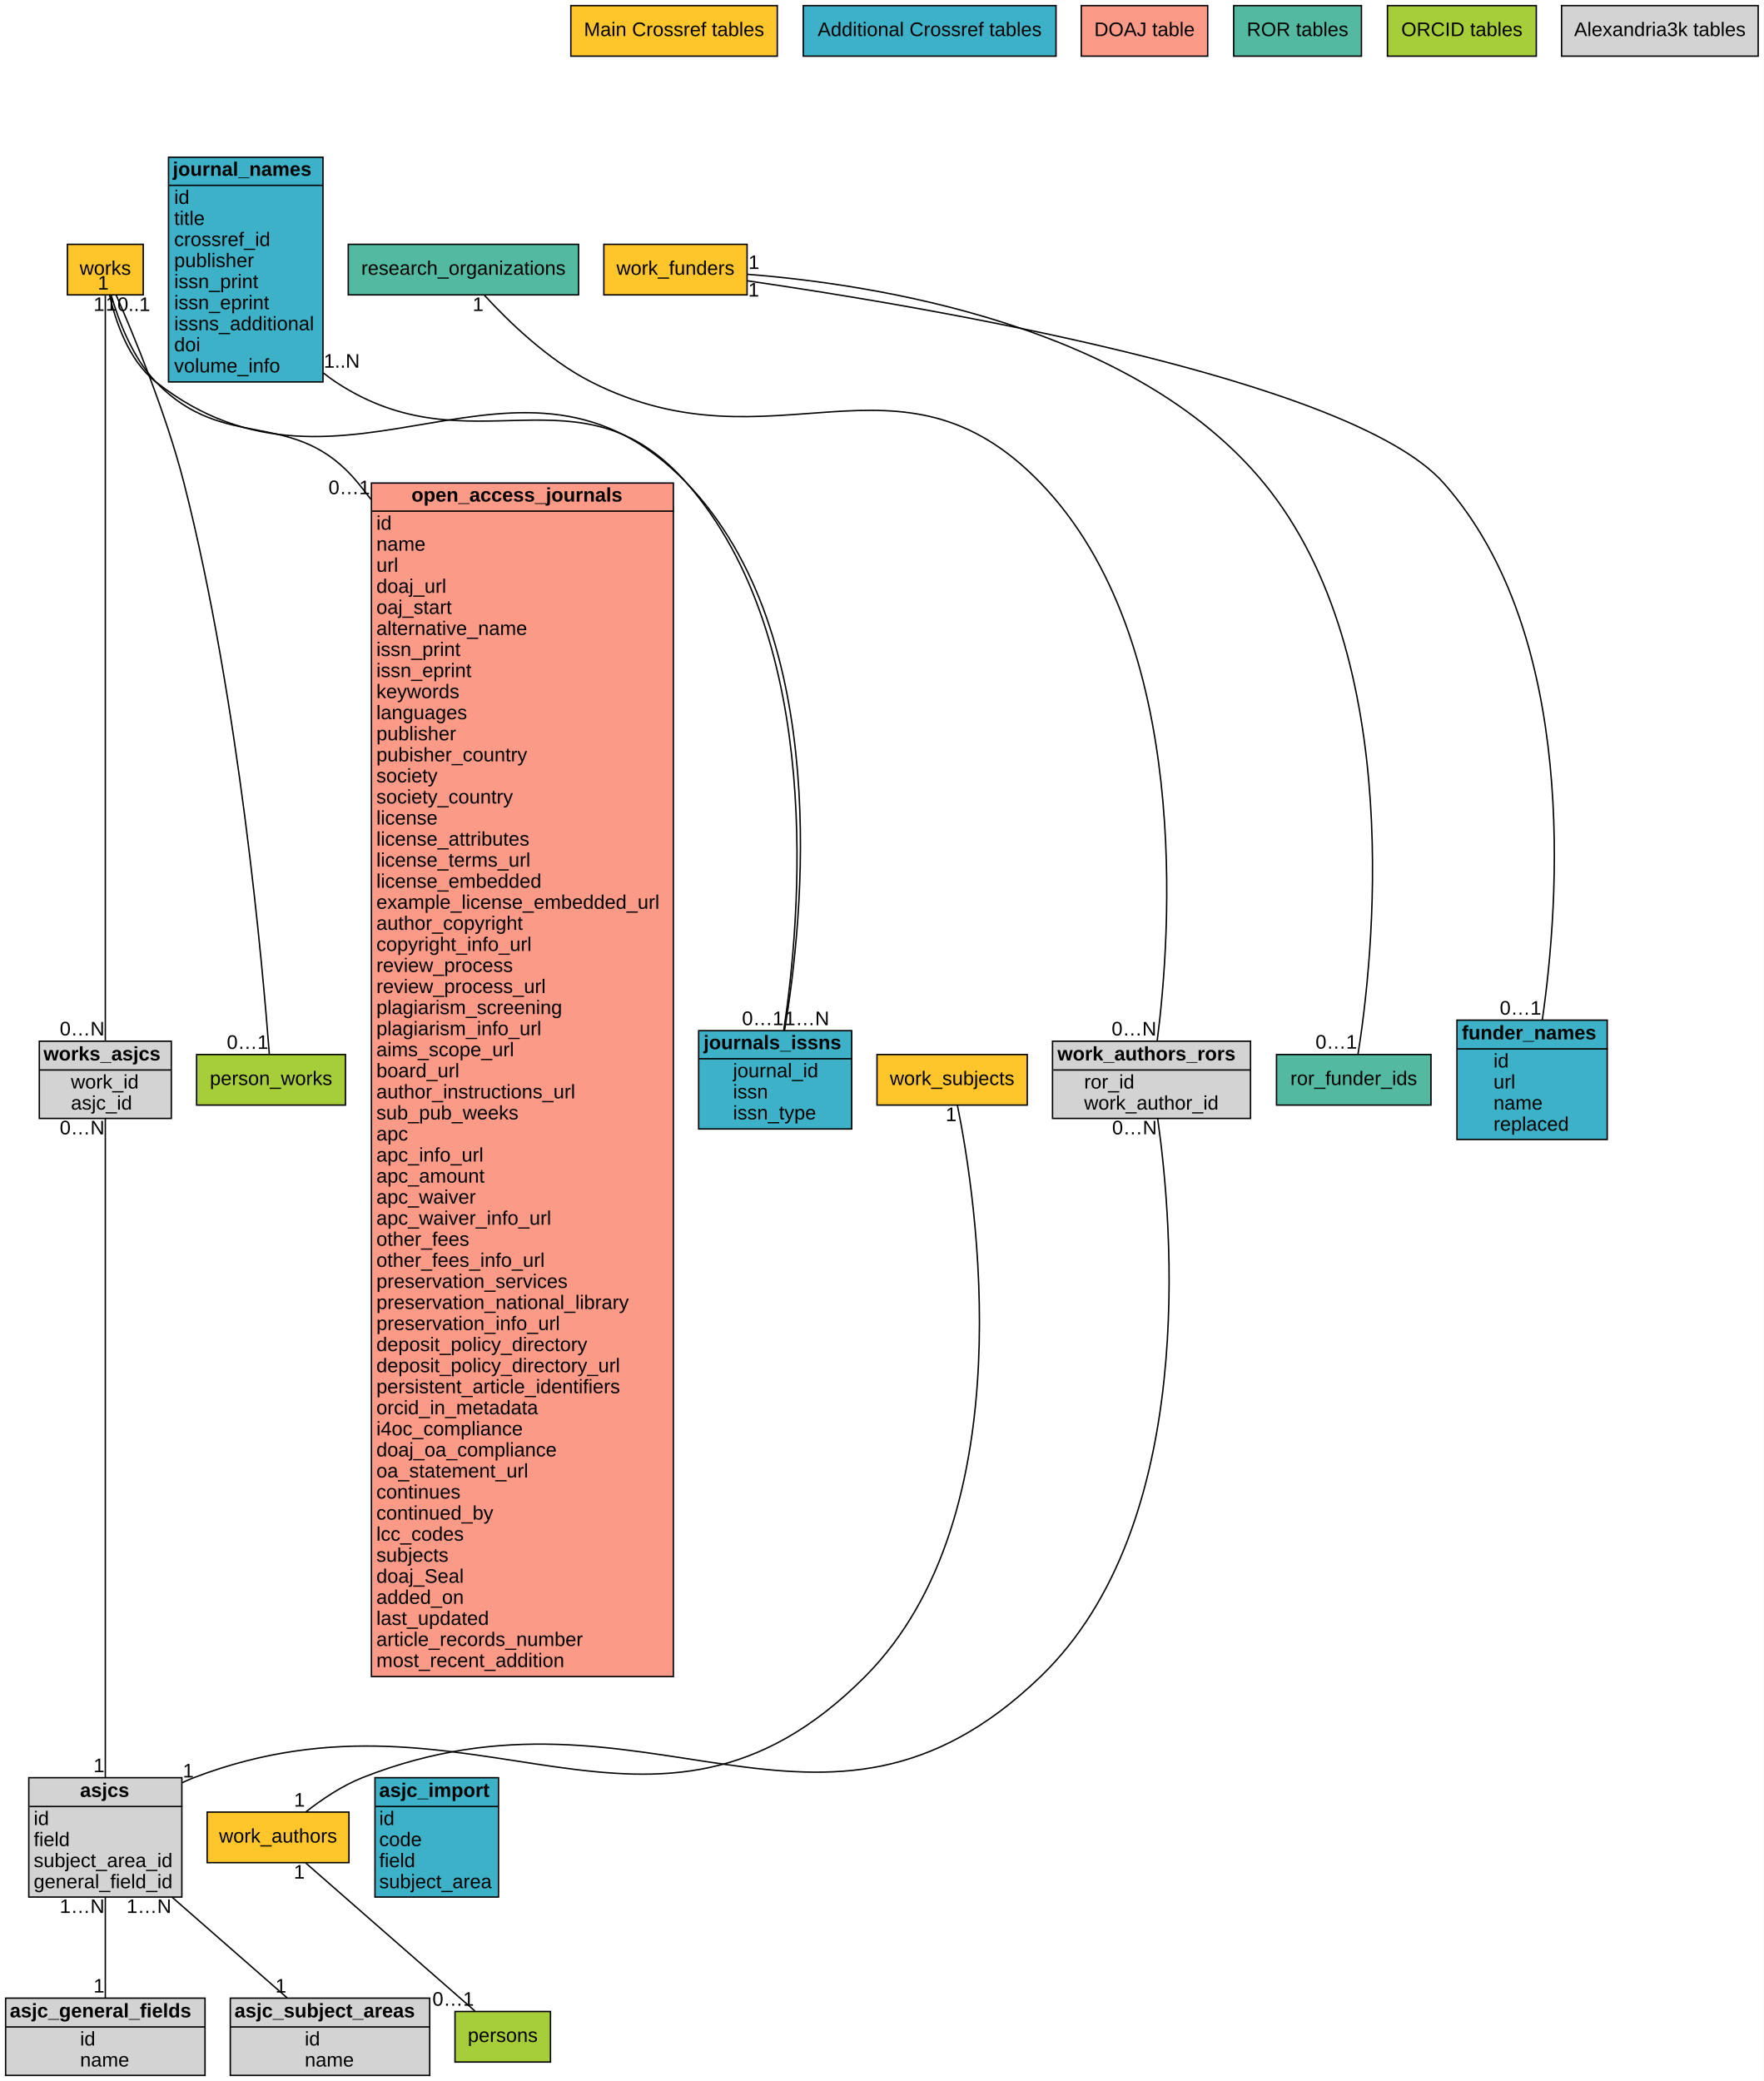
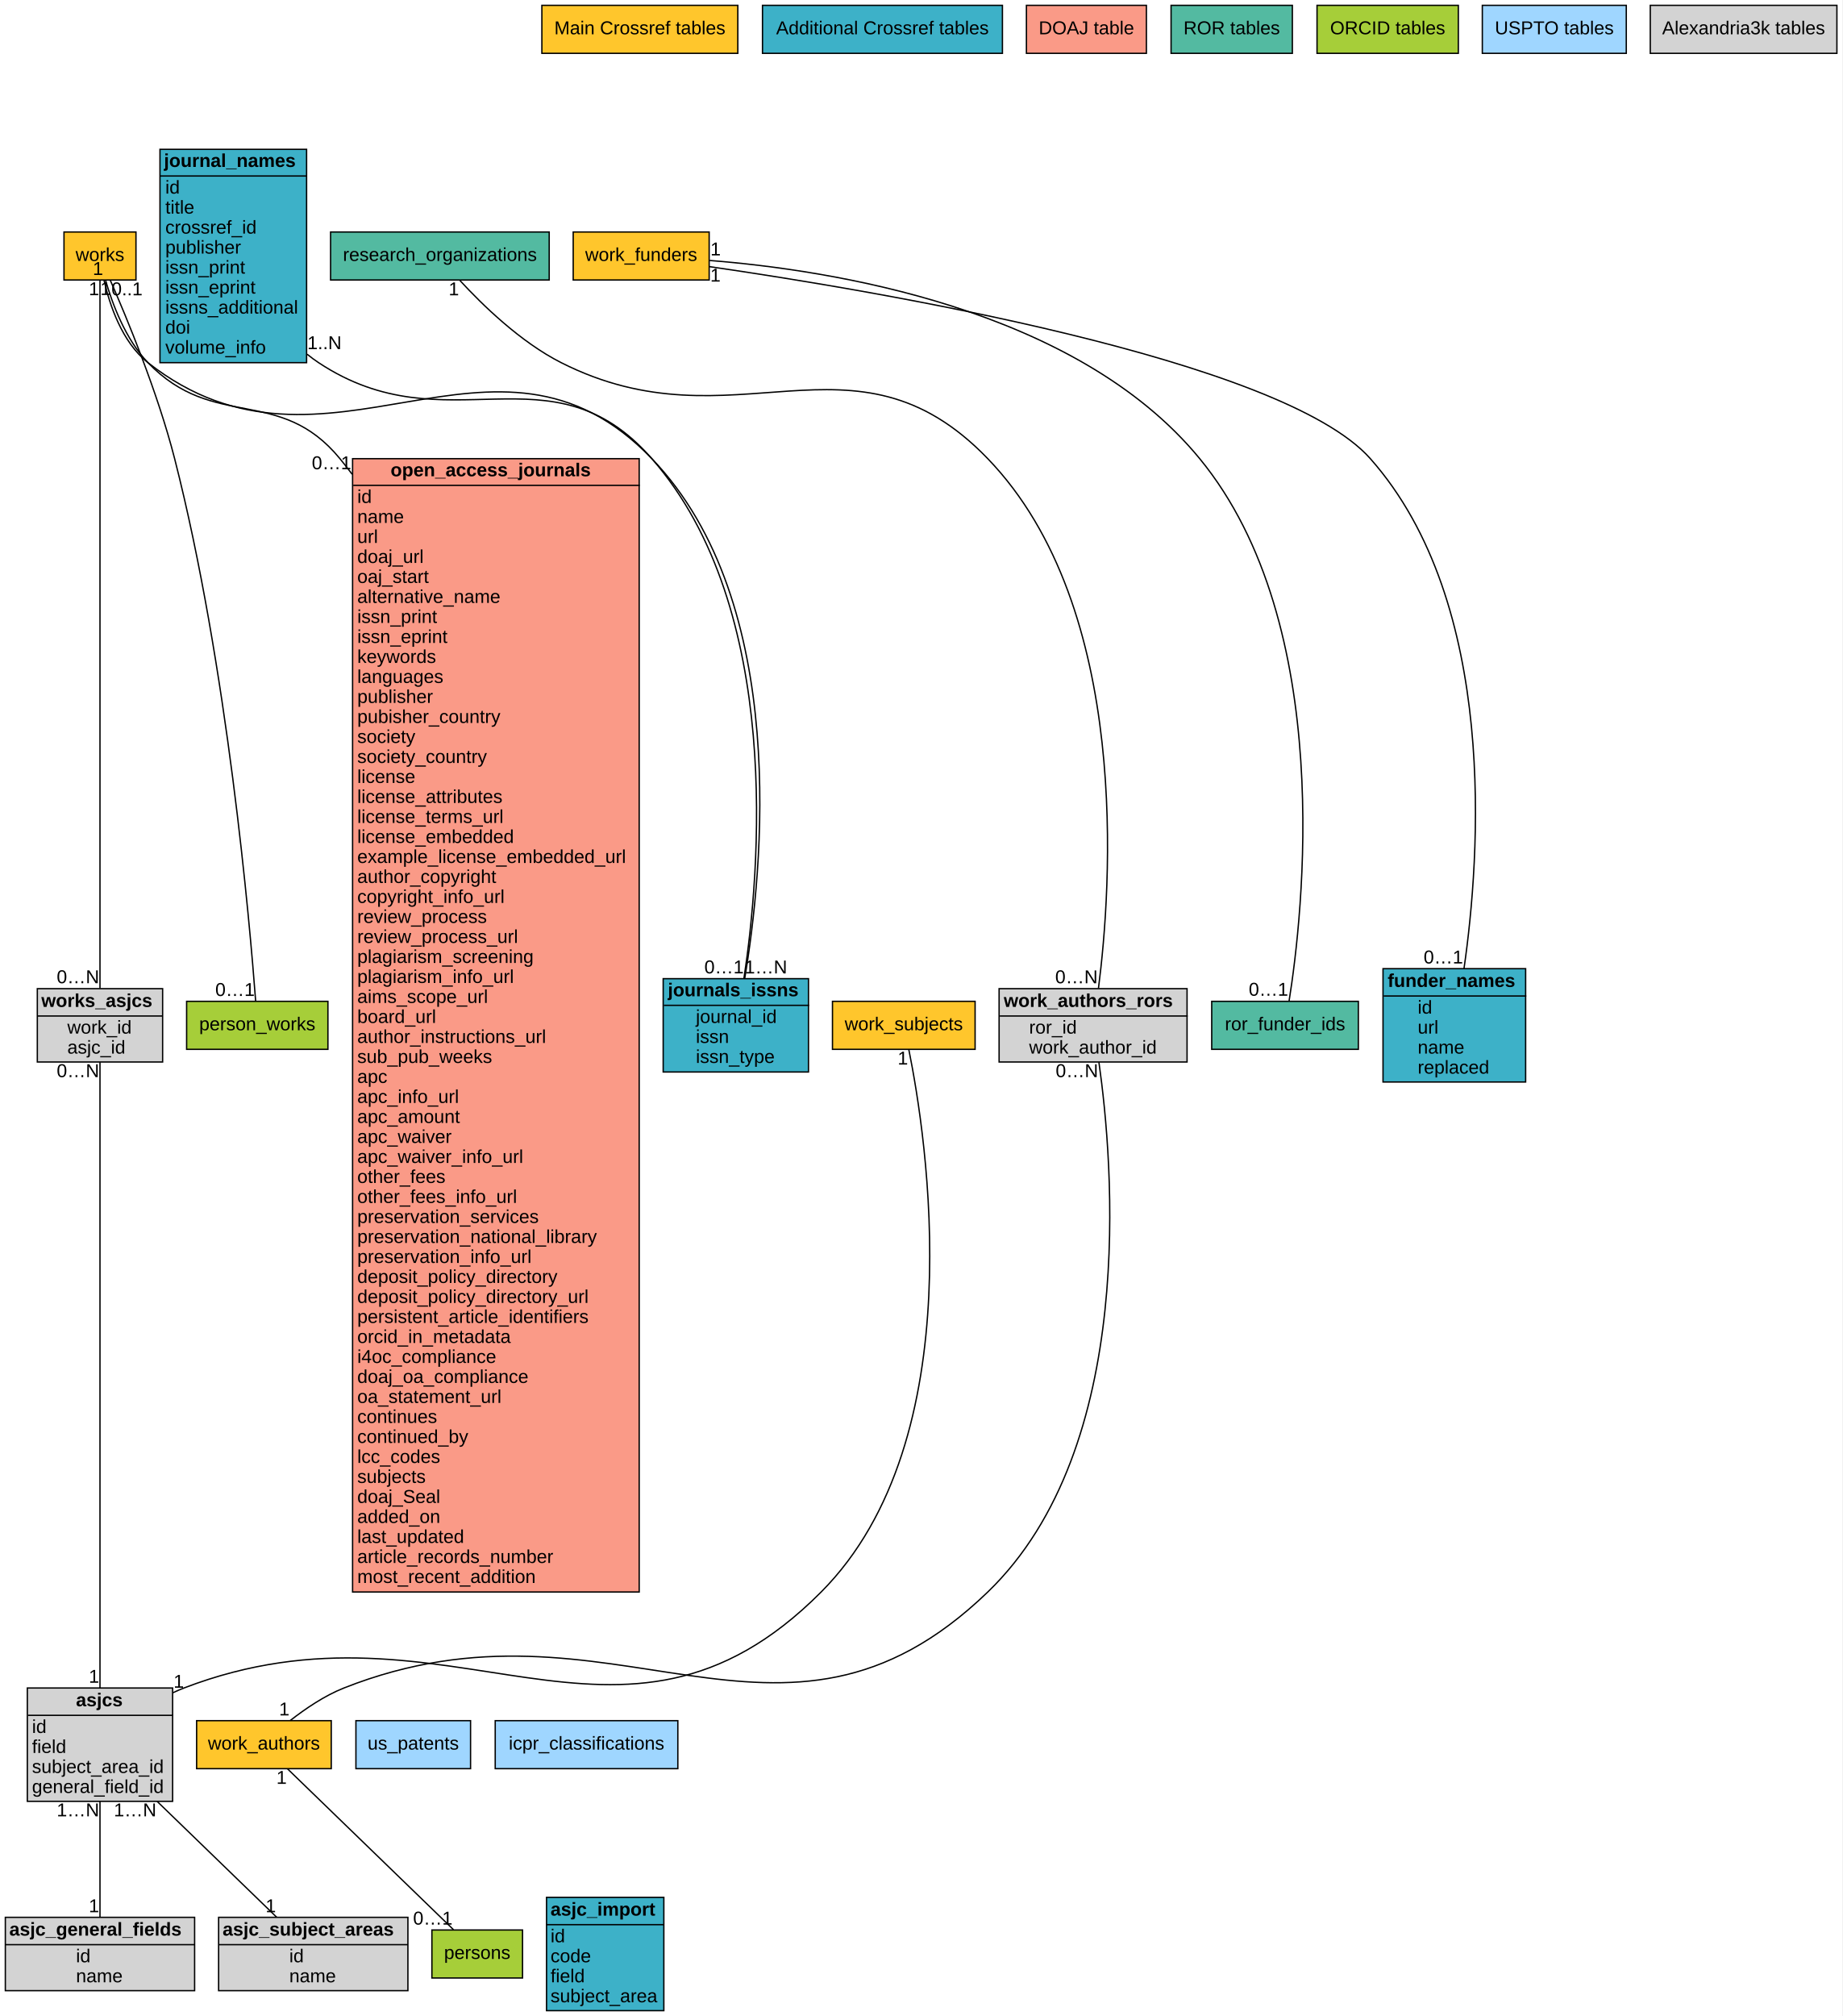
- <svg xmlns="http://www.w3.org/2000/svg" width="1256pt" height="1482pt" viewBox="0.00 0.00 1256.00 1482.00">
-   <g id="graph0" class="graph" transform="scale(1 1) rotate(0) translate(4 1478)">
-     <polygon fill="white" stroke="none" points="-4,4 -4,-1478 1252,-1478 1252,4 -4,4" />
+ <svg xmlns="http://www.w3.org/2000/svg" width="1382pt" height="1512pt" viewBox="0.00 0.00 1382.00 1512.00">
+   <g id="graph0" class="graph" transform="scale(1 1) rotate(0) translate(4 1508)">
+     <polygon fill="white" stroke="none" points="-4,4 -4,-1508 1378,-1508 1378,4 -4,4" />
    <g id="node1" class="node">
-       <polygon fill="#d3d3d3" stroke="black" points="1248,-1474 1108,-1474 1108,-1438 1248,-1438 1248,-1474" />
-       <text text-anchor="middle" x="1178" y="-1452.3" font-family="Arial" font-size="14.00">Alexandria3k tables</text>
+       <polygon fill="#d3d3d3" stroke="black" points="1374,-1504 1234,-1504 1234,-1468 1374,-1468 1374,-1504" />
+       <text text-anchor="middle" x="1304" y="-1482.3" font-family="Arial" font-size="14.00">Alexandria3k tables</text>
    </g>
    <g id="node2" class="node">
-       <polygon fill="#d3d3d3" stroke="none" points="125.5,-212 16.5,-212 16.5,-127 125.5,-127 125.5,-212" />
-       <text text-anchor="start" x="53" y="-198.3" font-family="Arial" font-weight="bold" font-size="14.00">asjcs</text>
-       <text text-anchor="start" x="20" y="-178.3" font-family="Arial" font-size="14.00">id</text>
-       <text text-anchor="start" x="20" y="-163.3" font-family="Arial" font-size="14.00">field</text>
-       <text text-anchor="start" x="20" y="-148.3" font-family="Arial" font-size="14.00">subject_area_id</text>
-       <text text-anchor="start" x="20" y="-133.3" font-family="Arial" font-size="14.00">general_field_id</text>
-       <polygon fill="black" stroke="black" points="17,-191.5 17,-191.5 126,-191.5 126,-191.5 17,-191.5" />
-       <polygon fill="none" stroke="black" points="16.5,-127 16.5,-212 125.5,-212 125.5,-127 16.5,-127" />
+       <polygon fill="#d3d3d3" stroke="none" points="125.5,-242 16.5,-242 16.5,-157 125.5,-157 125.5,-242" />
+       <text text-anchor="start" x="53" y="-228.3" font-family="Arial" font-weight="bold" font-size="14.00">asjcs</text>
+       <text text-anchor="start" x="20" y="-208.3" font-family="Arial" font-size="14.00">id</text>
+       <text text-anchor="start" x="20" y="-193.3" font-family="Arial" font-size="14.00">field</text>
+       <text text-anchor="start" x="20" y="-178.3" font-family="Arial" font-size="14.00">subject_area_id</text>
+       <text text-anchor="start" x="20" y="-163.3" font-family="Arial" font-size="14.00">general_field_id</text>
+       <polygon fill="black" stroke="black" points="17,-221.5 17,-221.5 126,-221.5 126,-221.5 17,-221.5" />
+       <polygon fill="none" stroke="black" points="16.5,-157 16.5,-242 125.5,-242 125.5,-157 16.5,-157" />
    </g>
    <g id="node4" class="node">
-       <polygon fill="#d3d3d3" stroke="none" points="142,-55 0,-55 0,-0 142,-0 142,-55" />
-       <text text-anchor="start" x="3" y="-41.3" font-family="Arial" font-weight="bold" font-size="14.00">asjc_general_fields</text>
-       <text text-anchor="start" x="53" y="-21.3" font-family="Arial" font-size="14.00">id</text>
-       <text text-anchor="start" x="53" y="-6.3" font-family="Arial" font-size="14.00">name</text>
-       <polygon fill="black" stroke="black" points="0,-34.5 0,-34.5 142,-34.5 142,-34.5 0,-34.5" />
-       <polygon fill="none" stroke="black" points="0,-0 0,-55 142,-55 142,-0 0,-0" />
+       <polygon fill="#d3d3d3" stroke="none" points="142,-70 0,-70 0,-15 142,-15 142,-70" />
+       <text text-anchor="start" x="3" y="-56.3" font-family="Arial" font-weight="bold" font-size="14.00">asjc_general_fields</text>
+       <text text-anchor="start" x="53" y="-36.3" font-family="Arial" font-size="14.00">id</text>
+       <text text-anchor="start" x="53" y="-21.3" font-family="Arial" font-size="14.00">name</text>
+       <polygon fill="black" stroke="black" points="0,-49.5 0,-49.5 142,-49.5 142,-49.5 0,-49.5" />
+       <polygon fill="none" stroke="black" points="0,-15 0,-70 142,-70 142,-15 0,-15" />
    </g>
    <g id="edge1" class="edge">
-       <path fill="none" stroke="black" d="M71,-126.874C71,-103.661 71,-75.436 71,-55.183" />
-       <text text-anchor="middle" x="66.5" y="-58.983" font-family="Arial" font-size="14.00">1</text>
-       <text text-anchor="middle" x="54.5" y="-115.674" font-family="Arial" font-size="14.00">1…N</text>
+       <path fill="none" stroke="black" d="M71,-156.963C71,-129.343 71,-93.894 71,-70.03" />
+       <text text-anchor="middle" x="66.5" y="-73.83" font-family="Arial" font-size="14.00">1</text>
+       <text text-anchor="middle" x="54.5" y="-145.763" font-family="Arial" font-size="14.00">1…N</text>
    </g>
    <g id="node5" class="node">
-       <polygon fill="#d3d3d3" stroke="none" points="302,-55 160,-55 160,-0 302,-0 302,-55" />
-       <text text-anchor="start" x="163" y="-41.3" font-family="Arial" font-weight="bold" font-size="14.00">asjc_subject_areas</text>
-       <text text-anchor="start" x="213" y="-21.3" font-family="Arial" font-size="14.00">id</text>
-       <text text-anchor="start" x="213" y="-6.3" font-family="Arial" font-size="14.00">name</text>
-       <polygon fill="black" stroke="black" points="160,-34.5 160,-34.5 302,-34.5 302,-34.5 160,-34.5" />
-       <polygon fill="none" stroke="black" points="160,-0 160,-55 302,-55 302,-0 160,-0" />
+       <polygon fill="#d3d3d3" stroke="none" points="302,-70 160,-70 160,-15 302,-15 302,-70" />
+       <text text-anchor="start" x="163" y="-56.3" font-family="Arial" font-weight="bold" font-size="14.00">asjc_subject_areas</text>
+       <text text-anchor="start" x="213" y="-36.3" font-family="Arial" font-size="14.00">id</text>
+       <text text-anchor="start" x="213" y="-21.3" font-family="Arial" font-size="14.00">name</text>
+       <polygon fill="black" stroke="black" points="160,-49.5 160,-49.5 302,-49.5 302,-49.5 160,-49.5" />
+       <polygon fill="none" stroke="black" points="160,-15 160,-70 302,-70 302,-15 160,-15" />
    </g>
    <g id="edge2" class="edge">
-       <path fill="none" stroke="black" d="M118.572,-126.874C145.102,-103.661 177.358,-75.436 200.505,-55.183" />
-       <text text-anchor="middle" x="196.005" y="-58.983" font-family="Arial" font-size="14.00">1</text>
-       <text text-anchor="middle" x="102.072" y="-115.674" font-family="Arial" font-size="14.00">1…N</text>
+       <path fill="none" stroke="black" d="M113.877,-156.963C142.387,-129.343 178.98,-93.894 203.614,-70.03" />
+       <text text-anchor="middle" x="199.114" y="-73.83" font-family="Arial" font-size="14.00">1</text>
+       <text text-anchor="middle" x="97.377" y="-145.763" font-family="Arial" font-size="14.00">1…N</text>
    </g>
    <g id="node3" class="node">
-       <polygon fill="#d3d3d3" stroke="none" points="118,-736.5 24,-736.5 24,-681.5 118,-681.5 118,-736.5" />
-       <text text-anchor="start" x="27" y="-722.8" font-family="Arial" font-weight="bold" font-size="14.00">works_asjcs</text>
-       <text text-anchor="start" x="46.5" y="-702.8" font-family="Arial" font-size="14.00">work_id</text>
-       <text text-anchor="start" x="46.5" y="-687.8" font-family="Arial" font-size="14.00">asjc_id</text>
-       <polygon fill="black" stroke="black" points="24,-716 24,-716 118,-716 118,-716 24,-716" />
-       <polygon fill="none" stroke="black" points="24,-681.5 24,-736.5 118,-736.5 118,-681.5 24,-681.5" />
+       <polygon fill="#d3d3d3" stroke="none" points="118,-766.5 24,-766.5 24,-711.5 118,-711.5 118,-766.5" />
+       <text text-anchor="start" x="27" y="-752.8" font-family="Arial" font-weight="bold" font-size="14.00">works_asjcs</text>
+       <text text-anchor="start" x="46.5" y="-732.8" font-family="Arial" font-size="14.00">work_id</text>
+       <text text-anchor="start" x="46.5" y="-717.8" font-family="Arial" font-size="14.00">asjc_id</text>
+       <polygon fill="black" stroke="black" points="24,-746 24,-746 118,-746 118,-746 24,-746" />
+       <polygon fill="none" stroke="black" points="24,-711.5 24,-766.5 118,-766.5 118,-711.5 24,-711.5" />
    </g>
    <g id="edge13" class="edge">
-       <path fill="none" stroke="black" d="M71,-681.345C71,-594.284 71,-317.817 71,-212.13" />
-       <text text-anchor="middle" x="66.5" y="-215.93" font-family="Arial" font-size="14.00">1</text>
-       <text text-anchor="middle" x="54.5" y="-670.145" font-family="Arial" font-size="14.00">0…N</text>
+       <path fill="none" stroke="black" d="M71,-711.345C71,-624.284 71,-347.817 71,-242.13" />
+       <text text-anchor="middle" x="66.5" y="-245.93" font-family="Arial" font-size="14.00">1</text>
+       <text text-anchor="middle" x="54.5" y="-700.145" font-family="Arial" font-size="14.00">0…N</text>
    </g>
    <g id="node6" class="node">
-       <polygon fill="#d3d3d3" stroke="none" points="886.5,-736.5 745.5,-736.5 745.5,-681.5 886.5,-681.5 886.5,-736.5" />
-       <text text-anchor="start" x="749" y="-722.8" font-family="Arial" font-weight="bold" font-size="14.00">work_authors_rors</text>
-       <text text-anchor="start" x="768" y="-702.8" font-family="Arial" font-size="14.00">ror_id</text>
-       <text text-anchor="start" x="768" y="-687.8" font-family="Arial" font-size="14.00">work_author_id</text>
-       <polygon fill="black" stroke="black" points="746,-716 746,-716 887,-716 887,-716 746,-716" />
-       <polygon fill="none" stroke="black" points="745.5,-681.5 745.5,-736.5 886.5,-736.5 886.5,-681.5 745.5,-681.5" />
+       <polygon fill="#d3d3d3" stroke="none" points="886.5,-766.5 745.5,-766.5 745.5,-711.5 886.5,-711.5 886.5,-766.5" />
+       <text text-anchor="start" x="749" y="-752.8" font-family="Arial" font-weight="bold" font-size="14.00">work_authors_rors</text>
+       <text text-anchor="start" x="768" y="-732.8" font-family="Arial" font-size="14.00">ror_id</text>
+       <text text-anchor="start" x="768" y="-717.8" font-family="Arial" font-size="14.00">work_author_id</text>
+       <polygon fill="black" stroke="black" points="746,-746 746,-746 887,-746 887,-746 746,-746" />
+       <polygon fill="none" stroke="black" points="745.5,-711.5 745.5,-766.5 886.5,-766.5 886.5,-711.5 745.5,-711.5" />
    </g>
    <g id="node9" class="node">
-       <polygon fill="#ffc62c" stroke="black" points="244.5,-187.5 143.5,-187.5 143.5,-151.5 244.5,-151.5 244.5,-187.5" />
-       <text text-anchor="middle" x="194" y="-165.8" font-family="Arial" font-size="14.00">work_authors</text>
+       <polygon fill="#ffc62c" stroke="black" points="244.5,-217.5 143.5,-217.5 143.5,-181.5 244.5,-181.5 244.5,-217.5" />
+       <text text-anchor="middle" x="194" y="-195.8" font-family="Arial" font-size="14.00">work_authors</text>
    </g>
    <g id="edge9" class="edge">
-       <path fill="none" stroke="black" d="M820.38,-681.358C831.017,-606.494 849.645,-392.636 737,-284 580.776,-133.336 455.833,-291.807 254,-212 239.395,-206.225 224.861,-196.308 213.757,-187.616" />
-       <text text-anchor="middle" x="209.257" y="-191.416" font-family="Arial" font-size="14.00">1</text>
-       <text text-anchor="middle" x="803.88" y="-670.158" font-family="Arial" font-size="14.00">0…N</text>
+       <path fill="none" stroke="black" d="M820.38,-711.358C831.017,-636.494 849.645,-422.636 737,-314 580.776,-163.336 455.833,-321.807 254,-242 239.395,-236.225 224.861,-226.308 213.757,-217.616" />
+       <text text-anchor="middle" x="209.257" y="-221.416" font-family="Arial" font-size="14.00">1</text>
+       <text text-anchor="middle" x="803.88" y="-700.158" font-family="Arial" font-size="14.00">0…N</text>
    </g>
    <g id="node7" class="node">
-       <polygon fill="#ffc62c" stroke="black" points="549.5,-1474 402.5,-1474 402.5,-1438 549.5,-1438 549.5,-1474" />
-       <text text-anchor="middle" x="476" y="-1452.3" font-family="Arial" font-size="14.00">Main Crossref tables</text>
+       <polygon fill="#ffc62c" stroke="black" points="549.5,-1504 402.5,-1504 402.5,-1468 549.5,-1468 549.5,-1504" />
+       <text text-anchor="middle" x="476" y="-1482.3" font-family="Arial" font-size="14.00">Main Crossref tables</text>
+     </g>
+     <g id="node23" class="node">
+       <polygon fill="#3db1c8" stroke="black" points="748,-1504 568,-1504 568,-1468 748,-1468 748,-1504" />
+       <text text-anchor="middle" x="658" y="-1482.3" font-family="Arial" font-size="14.00">Additional Crossref tables</text>
+     </g>
+     <g id="node8" class="node">
+       <polygon fill="#ffc62c" stroke="black" points="98,-1334 44,-1334 44,-1298 98,-1298 98,-1334" />
+       <text text-anchor="middle" x="71" y="-1312.3" font-family="Arial" font-size="14.00">works</text>
+     </g>
+     <g id="edge12" class="edge">
+       <path fill="none" stroke="black" d="M71,-1297.79C71,-1216.04 71,-866.725 71,-766.8" />
+       <text text-anchor="middle" x="54.5" y="-770.6" font-family="Arial" font-size="14.00">0…N</text>
+       <text text-anchor="middle" x="66.5" y="-1286.59" font-family="Arial" font-size="14.00">1</text>
+     </g>
+     <g id="node14" class="node">
+       <polygon fill="#a6ce39" stroke="black" points="242,-757 136,-757 136,-721 242,-721 242,-757" />
+       <text text-anchor="middle" x="189" y="-735.3" font-family="Arial" font-size="14.00">person_works</text>
+     </g>
+     <g id="edge11" class="edge">
+       <path fill="none" stroke="black" d="M78.775,-1297.71C90.906,-1270.04 114.264,-1213.84 127,-1164 166.597,-1009.03 183.414,-815.299 187.786,-757.218" />
+       <text text-anchor="middle" x="172.286" y="-761.018" font-family="Arial" font-size="14.00">0…1</text>
+       <text text-anchor="middle" x="91.275" y="-1286.51" font-family="Arial" font-size="14.00">0..1</text>
+     </g>
+     <g id="node22" class="node">
+       <polygon fill="#fa9a87" stroke="none" points="475.5,-1164 260.5,-1164 260.5,-314 475.5,-314 475.5,-1164" />
+       <text text-anchor="start" x="289" y="-1150.8" font-family="Arial" font-weight="bold" font-size="14.00">open_access_journals</text>
+       <text text-anchor="start" x="264" y="-1130.8" font-family="Arial" font-size="14.00">id</text>
+       <text text-anchor="start" x="264" y="-1115.8" font-family="Arial" font-size="14.00">name</text>
+       <text text-anchor="start" x="264" y="-1100.8" font-family="Arial" font-size="14.00">url</text>
+       <text text-anchor="start" x="264" y="-1085.8" font-family="Arial" font-size="14.00">doaj_url</text>
+       <text text-anchor="start" x="264" y="-1070.8" font-family="Arial" font-size="14.00">oaj_start</text>
+       <text text-anchor="start" x="264" y="-1055.8" font-family="Arial" font-size="14.00">alternative_name</text>
+       <text text-anchor="start" x="264" y="-1040.8" font-family="Arial" font-size="14.00">issn_print</text>
+       <text text-anchor="start" x="264" y="-1025.8" font-family="Arial" font-size="14.00">issn_eprint</text>
+       <text text-anchor="start" x="264" y="-1010.8" font-family="Arial" font-size="14.00">keywords</text>
+       <text text-anchor="start" x="264" y="-995.8" font-family="Arial" font-size="14.00">languages</text>
+       <text text-anchor="start" x="264" y="-980.8" font-family="Arial" font-size="14.00">publisher</text>
+       <text text-anchor="start" x="264" y="-965.8" font-family="Arial" font-size="14.00">pubisher_country</text>
+       <text text-anchor="start" x="264" y="-950.8" font-family="Arial" font-size="14.00">society</text>
+       <text text-anchor="start" x="264" y="-935.8" font-family="Arial" font-size="14.00">society_country</text>
+       <text text-anchor="start" x="264" y="-920.8" font-family="Arial" font-size="14.00">license</text>
+       <text text-anchor="start" x="264" y="-905.8" font-family="Arial" font-size="14.00">license_attributes</text>
+       <text text-anchor="start" x="264" y="-890.8" font-family="Arial" font-size="14.00">license_terms_url</text>
+       <text text-anchor="start" x="264" y="-875.8" font-family="Arial" font-size="14.00">license_embedded</text>
+       <text text-anchor="start" x="264" y="-860.8" font-family="Arial" font-size="14.00">example_license_embedded_url</text>
+       <text text-anchor="start" x="264" y="-845.8" font-family="Arial" font-size="14.00">author_copyright</text>
+       <text text-anchor="start" x="264" y="-830.8" font-family="Arial" font-size="14.00">copyright_info_url</text>
+       <text text-anchor="start" x="264" y="-815.8" font-family="Arial" font-size="14.00">review_process</text>
+       <text text-anchor="start" x="264" y="-800.8" font-family="Arial" font-size="14.00">review_process_url</text>
+       <text text-anchor="start" x="264" y="-785.8" font-family="Arial" font-size="14.00">plagiarism_screening</text>
+       <text text-anchor="start" x="264" y="-770.8" font-family="Arial" font-size="14.00">plagiarism_info_url</text>
+       <text text-anchor="start" x="264" y="-755.8" font-family="Arial" font-size="14.00">aims_scope_url</text>
+       <text text-anchor="start" x="264" y="-740.8" font-family="Arial" font-size="14.00">board_url</text>
+       <text text-anchor="start" x="264" y="-725.8" font-family="Arial" font-size="14.00">author_instructions_url</text>
+       <text text-anchor="start" x="264" y="-710.8" font-family="Arial" font-size="14.00">sub_pub_weeks</text>
+       <text text-anchor="start" x="264" y="-695.8" font-family="Arial" font-size="14.00">apc</text>
+       <text text-anchor="start" x="264" y="-680.8" font-family="Arial" font-size="14.00">apc_info_url</text>
+       <text text-anchor="start" x="264" y="-665.8" font-family="Arial" font-size="14.00">apc_amount</text>
+       <text text-anchor="start" x="264" y="-650.8" font-family="Arial" font-size="14.00">apc_waiver</text>
+       <text text-anchor="start" x="264" y="-635.8" font-family="Arial" font-size="14.00">apc_waiver_info_url</text>
+       <text text-anchor="start" x="264" y="-620.8" font-family="Arial" font-size="14.00">other_fees</text>
+       <text text-anchor="start" x="264" y="-605.8" font-family="Arial" font-size="14.00">other_fees_info_url</text>
+       <text text-anchor="start" x="264" y="-590.8" font-family="Arial" font-size="14.00">preservation_services</text>
+       <text text-anchor="start" x="264" y="-575.8" font-family="Arial" font-size="14.00">preservation_national_library</text>
+       <text text-anchor="start" x="264" y="-560.8" font-family="Arial" font-size="14.00">preservation_info_url</text>
+       <text text-anchor="start" x="264" y="-545.8" font-family="Arial" font-size="14.00">deposit_policy_directory</text>
+       <text text-anchor="start" x="264" y="-530.8" font-family="Arial" font-size="14.00">deposit_policy_directory_url</text>
+       <text text-anchor="start" x="264" y="-515.8" font-family="Arial" font-size="14.00">persistent_article_identifiers</text>
+       <text text-anchor="start" x="264" y="-500.8" font-family="Arial" font-size="14.00">orcid_in_metadata</text>
+       <text text-anchor="start" x="264" y="-485.8" font-family="Arial" font-size="14.00">i4oc_compliance</text>
+       <text text-anchor="start" x="264" y="-470.8" font-family="Arial" font-size="14.00">doaj_oa_compliance</text>
+       <text text-anchor="start" x="264" y="-455.8" font-family="Arial" font-size="14.00">oa_statement_url</text>
+       <text text-anchor="start" x="264" y="-440.8" font-family="Arial" font-size="14.00">continues</text>
+       <text text-anchor="start" x="264" y="-425.8" font-family="Arial" font-size="14.00">continued_by</text>
+       <text text-anchor="start" x="264" y="-410.8" font-family="Arial" font-size="14.00">lcc_codes</text>
+       <text text-anchor="start" x="264" y="-395.8" font-family="Arial" font-size="14.00">subjects</text>
+       <text text-anchor="start" x="264" y="-380.8" font-family="Arial" font-size="14.00">doaj_Seal</text>
+       <text text-anchor="start" x="264" y="-365.8" font-family="Arial" font-size="14.00">added_on</text>
+       <text text-anchor="start" x="264" y="-350.8" font-family="Arial" font-size="14.00">last_updated</text>
+       <text text-anchor="start" x="264" y="-335.8" font-family="Arial" font-size="14.00">article_records_number</text>
+       <text text-anchor="start" x="264" y="-320.8" font-family="Arial" font-size="14.00">most_recent_addition</text>
+       <polygon fill="black" stroke="black" points="261,-1144 261,-1144 476,-1144 476,-1144 261,-1144" />
+       <polygon fill="none" stroke="black" points="260.5,-314 260.5,-1164 475.5,-1164 475.5,-314 260.5,-314" />
+     </g>
+     <g id="edge3" class="edge">
+       <path fill="none" stroke="black" d="M75.14,-1297.98C80.135,-1280.54 90.049,-1253.57 107,-1236 156.676,-1184.5 205.553,-1219.27 251,-1164 254.153,-1160.17 257.22,-1156.25 260.206,-1152.27" />
+       <text text-anchor="middle" x="244.706" y="-1156.07" font-family="Arial" font-size="14.00">0…1</text>
+       <text text-anchor="middle" x="75.14" y="-1286.78" font-family="Arial" font-size="14.00">1</text>
+     </g>
+     <g id="node26" class="node">
+       <polygon fill="#3db1c8" stroke="none" points="602.5,-774 493.5,-774 493.5,-704 602.5,-704 602.5,-774" />
+       <text text-anchor="start" x="497" y="-760.8" font-family="Arial" font-weight="bold" font-size="14.00">journals_issns</text>
+       <text text-anchor="start" x="518" y="-740.8" font-family="Arial" font-size="14.00">journal_id</text>
+       <text text-anchor="start" x="518" y="-725.8" font-family="Arial" font-size="14.00">issn</text>
+       <text text-anchor="start" x="518" y="-710.8" font-family="Arial" font-size="14.00">issn_type</text>
+       <polygon fill="black" stroke="black" points="494,-754 494,-754 603,-754 603,-754 494,-754" />
+       <polygon fill="none" stroke="black" points="493.5,-704 493.5,-774 602.5,-774 602.5,-704 493.5,-704" />
+     </g>
+     <g id="edge8" class="edge">
+       <path fill="none" stroke="black" d="M73.998,-1297.97C78.14,-1279.74 87.441,-1251.36 107,-1236 241.503,-1130.37 366.557,-1287.37 485,-1164 589.111,-1055.56 568.147,-854.262 554.67,-774.163" />
+       <text text-anchor="middle" x="539.17" y="-777.963" font-family="Arial" font-size="14.00">0…1</text>
+       <text text-anchor="middle" x="69.498" y="-1301.77" font-family="Arial" font-size="14.00">1</text>
+     </g>
+     <g id="node13" class="node">
+       <polygon fill="#a6ce39" stroke="black" points="388,-60.5 320,-60.5 320,-24.5 388,-24.5 388,-60.5" />
+       <text text-anchor="middle" x="354" y="-38.8" font-family="Arial" font-size="14.00">persons</text>
+     </g>
+     <g id="edge6" class="edge">
+       <path fill="none" stroke="black" d="M211.734,-181.32C242.489,-151.526 305.376,-90.605 336.186,-60.757" />
+       <text text-anchor="middle" x="320.686" y="-64.557" font-family="Arial" font-size="14.00">0…1</text>
+       <text text-anchor="middle" x="207.234" y="-170.12" font-family="Arial" font-size="14.00">1</text>
+     </g>
+     <g id="node10" class="node">
+       <polygon fill="#ffc62c" stroke="black" points="727.5,-757 620.5,-757 620.5,-721 727.5,-721 727.5,-757" />
+       <text text-anchor="middle" x="674" y="-735.3" font-family="Arial" font-size="14.00">work_subjects</text>
+     </g>
+     <g id="edge14" class="edge">
+       <path fill="none" stroke="black" d="M677.782,-720.786C690.768,-656.626 726.693,-429.188 612,-314 460.412,-161.758 334.612,-318.887 134,-242 131.187,-240.922 128.371,-239.703 125.575,-238.376" />
+       <text text-anchor="middle" x="130.075" y="-242.176" font-family="Arial" font-size="14.00">1</text>
+       <text text-anchor="middle" x="673.282" y="-709.586" font-family="Arial" font-size="14.00">1</text>
+     </g>
+     <g id="node11" class="node">
+       <polygon fill="#ffc62c" stroke="black" points="528,-1334 426,-1334 426,-1298 528,-1298 528,-1334" />
+       <text text-anchor="middle" x="477" y="-1312.3" font-family="Arial" font-size="14.00">work_funders</text>
+     </g>
+     <g id="node17" class="node">
+       <polygon fill="#53baa1" stroke="black" points="1015,-757 905,-757 905,-721 1015,-721 1015,-757" />
+       <text text-anchor="middle" x="960" y="-735.3" font-family="Arial" font-size="14.00">ror_funder_ids</text>
+     </g>
+     <g id="edge5" class="edge">
+       <path fill="none" stroke="black" d="M528.311,-1312.65C618.109,-1305.58 803.029,-1277.25 896,-1164 998.736,-1038.85 973.099,-820.299 963.064,-757.393" />
+       <text text-anchor="middle" x="947.564" y="-761.193" font-family="Arial" font-size="14.00">0…1</text>
+       <text text-anchor="middle" x="532.811" y="-1316.45" font-family="Arial" font-size="14.00">1</text>
+     </g>
+     <g id="node24" class="node">
+       <polygon fill="#3db1c8" stroke="none" points="1140.5,-781.5 1033.5,-781.5 1033.5,-696.5 1140.5,-696.5 1140.5,-781.5" />
+       <text text-anchor="start" x="1037" y="-767.8" font-family="Arial" font-weight="bold" font-size="14.00">funder_names</text>
+       <text text-anchor="start" x="1059.5" y="-747.8" font-family="Arial" font-size="14.00">id</text>
+       <text text-anchor="start" x="1059.5" y="-732.8" font-family="Arial" font-size="14.00">url</text>
+       <text text-anchor="start" x="1059.5" y="-717.8" font-family="Arial" font-size="14.00">name</text>
+       <text text-anchor="start" x="1059.5" y="-702.8" font-family="Arial" font-size="14.00">replaced</text>
+       <polygon fill="black" stroke="black" points="1034,-761 1034,-761 1141,-761 1141,-761 1034,-761" />
+       <polygon fill="none" stroke="black" points="1033.5,-696.5 1033.5,-781.5 1140.5,-781.5 1140.5,-696.5 1033.5,-696.5" />
+     </g>
+     <g id="edge4" class="edge">
+       <path fill="none" stroke="black" d="M528.198,-1308.02C651.102,-1290.21 957.566,-1239.07 1024,-1164 1120.42,-1055.05 1106.32,-865.23 1094.26,-781.595" />
+       <text text-anchor="middle" x="1078.76" y="-785.395" font-family="Arial" font-size="14.00">0…1</text>
+       <text text-anchor="middle" x="532.698" y="-1296.82" font-family="Arial" font-size="14.00">1</text>
+     </g>
+     <g id="node12" class="node">
+       <polygon fill="#a6ce39" stroke="black" points="1090,-1504 984,-1504 984,-1468 1090,-1468 1090,-1504" />
+       <text text-anchor="middle" x="1037" y="-1482.3" font-family="Arial" font-size="14.00">ORCID tables</text>
+     </g>
+     <g id="node18" class="node">
+       <polygon fill="#9fd6ff" stroke="black" points="1216,-1504 1108,-1504 1108,-1468 1216,-1468 1216,-1504" />
+       <text text-anchor="middle" x="1162" y="-1482.3" font-family="Arial" font-size="14.00">USPTO tables</text>
+     </g>
+     <g id="node15" class="node">
+       <polygon fill="#53baa1" stroke="black" points="965.5,-1504 874.5,-1504 874.5,-1468 965.5,-1468 965.5,-1504" />
+       <text text-anchor="middle" x="920" y="-1482.3" font-family="Arial" font-size="14.00">ROR tables</text>
+     </g>
+     <g id="node16" class="node">
+       <polygon fill="#53baa1" stroke="black" points="408,-1334 244,-1334 244,-1298 408,-1298 408,-1334" />
+       <text text-anchor="middle" x="326" y="-1312.3" font-family="Arial" font-size="14.00">research_organizations</text>
+     </g>
+     <g id="edge10" class="edge">
+       <path fill="none" stroke="black" d="M340.947,-1297.72C357.646,-1279.55 386.38,-1251.48 417,-1236 547.095,-1170.22 635.85,-1268.98 737,-1164 845.327,-1051.58 829.603,-841.027 820.038,-766.764" />
+       <text text-anchor="middle" x="803.538" y="-770.564" font-family="Arial" font-size="14.00">0…N</text>
+       <text text-anchor="middle" x="336.447" y="-1286.52" font-family="Arial" font-size="14.00">1</text>
+     </g>
+     <g id="node19" class="node">
+       <polygon fill="#9fd6ff" stroke="black" points="349,-217.5 263,-217.5 263,-181.5 349,-181.5 349,-217.5" />
+       <text text-anchor="middle" x="306" y="-195.8" font-family="Arial" font-size="14.00">us_patents</text>
    </g>
    <g id="node20" class="node">
-       <polygon fill="#3db1c8" stroke="black" points="748,-1474 568,-1474 568,-1438 748,-1438 748,-1474" />
-       <text text-anchor="middle" x="658" y="-1452.3" font-family="Arial" font-size="14.00">Additional Crossref tables</text>
-     </g>
-     <g id="node8" class="node">
-       <polygon fill="#ffc62c" stroke="black" points="98,-1304 44,-1304 44,-1268 98,-1268 98,-1304" />
-       <text text-anchor="middle" x="71" y="-1282.3" font-family="Arial" font-size="14.00">works</text>
-     </g>
-     <g id="edge12" class="edge">
-       <path fill="none" stroke="black" d="M71,-1267.79C71,-1186.04 71,-836.725 71,-736.8" />
-       <text text-anchor="middle" x="54.5" y="-740.6" font-family="Arial" font-size="14.00">0…N</text>
-       <text text-anchor="middle" x="66.5" y="-1256.59" font-family="Arial" font-size="14.00">1</text>
-     </g>
-     <g id="node14" class="node">
-       <polygon fill="#a6ce39" stroke="black" points="242,-727 136,-727 136,-691 242,-691 242,-727" />
-       <text text-anchor="middle" x="189" y="-705.3" font-family="Arial" font-size="14.00">person_works</text>
-     </g>
-     <g id="edge11" class="edge">
-       <path fill="none" stroke="black" d="M78.775,-1267.71C90.906,-1240.04 114.264,-1183.84 127,-1134 166.597,-979.032 183.414,-785.299 187.786,-727.218" />
-       <text text-anchor="middle" x="172.286" y="-731.018" font-family="Arial" font-size="14.00">0…1</text>
-       <text text-anchor="middle" x="91.275" y="-1256.51" font-family="Arial" font-size="14.00">0..1</text>
-     </g>
-     <g id="node19" class="node">
-       <polygon fill="#fa9a87" stroke="none" points="475.5,-1134 260.5,-1134 260.5,-284 475.5,-284 475.5,-1134" />
-       <text text-anchor="start" x="289" y="-1120.8" font-family="Arial" font-weight="bold" font-size="14.00">open_access_journals</text>
-       <text text-anchor="start" x="264" y="-1100.8" font-family="Arial" font-size="14.00">id</text>
-       <text text-anchor="start" x="264" y="-1085.8" font-family="Arial" font-size="14.00">name</text>
-       <text text-anchor="start" x="264" y="-1070.8" font-family="Arial" font-size="14.00">url</text>
-       <text text-anchor="start" x="264" y="-1055.8" font-family="Arial" font-size="14.00">doaj_url</text>
-       <text text-anchor="start" x="264" y="-1040.8" font-family="Arial" font-size="14.00">oaj_start</text>
-       <text text-anchor="start" x="264" y="-1025.8" font-family="Arial" font-size="14.00">alternative_name</text>
-       <text text-anchor="start" x="264" y="-1010.8" font-family="Arial" font-size="14.00">issn_print</text>
-       <text text-anchor="start" x="264" y="-995.8" font-family="Arial" font-size="14.00">issn_eprint</text>
-       <text text-anchor="start" x="264" y="-980.8" font-family="Arial" font-size="14.00">keywords</text>
-       <text text-anchor="start" x="264" y="-965.8" font-family="Arial" font-size="14.00">languages</text>
-       <text text-anchor="start" x="264" y="-950.8" font-family="Arial" font-size="14.00">publisher</text>
-       <text text-anchor="start" x="264" y="-935.8" font-family="Arial" font-size="14.00">pubisher_country</text>
-       <text text-anchor="start" x="264" y="-920.8" font-family="Arial" font-size="14.00">society</text>
-       <text text-anchor="start" x="264" y="-905.8" font-family="Arial" font-size="14.00">society_country</text>
-       <text text-anchor="start" x="264" y="-890.8" font-family="Arial" font-size="14.00">license</text>
-       <text text-anchor="start" x="264" y="-875.8" font-family="Arial" font-size="14.00">license_attributes</text>
-       <text text-anchor="start" x="264" y="-860.8" font-family="Arial" font-size="14.00">license_terms_url</text>
-       <text text-anchor="start" x="264" y="-845.8" font-family="Arial" font-size="14.00">license_embedded</text>
-       <text text-anchor="start" x="264" y="-830.8" font-family="Arial" font-size="14.00">example_license_embedded_url</text>
-       <text text-anchor="start" x="264" y="-815.8" font-family="Arial" font-size="14.00">author_copyright</text>
-       <text text-anchor="start" x="264" y="-800.8" font-family="Arial" font-size="14.00">copyright_info_url</text>
-       <text text-anchor="start" x="264" y="-785.8" font-family="Arial" font-size="14.00">review_process</text>
-       <text text-anchor="start" x="264" y="-770.8" font-family="Arial" font-size="14.00">review_process_url</text>
-       <text text-anchor="start" x="264" y="-755.8" font-family="Arial" font-size="14.00">plagiarism_screening</text>
-       <text text-anchor="start" x="264" y="-740.8" font-family="Arial" font-size="14.00">plagiarism_info_url</text>
-       <text text-anchor="start" x="264" y="-725.8" font-family="Arial" font-size="14.00">aims_scope_url</text>
-       <text text-anchor="start" x="264" y="-710.8" font-family="Arial" font-size="14.00">board_url</text>
-       <text text-anchor="start" x="264" y="-695.8" font-family="Arial" font-size="14.00">author_instructions_url</text>
-       <text text-anchor="start" x="264" y="-680.8" font-family="Arial" font-size="14.00">sub_pub_weeks</text>
-       <text text-anchor="start" x="264" y="-665.8" font-family="Arial" font-size="14.00">apc</text>
-       <text text-anchor="start" x="264" y="-650.8" font-family="Arial" font-size="14.00">apc_info_url</text>
-       <text text-anchor="start" x="264" y="-635.8" font-family="Arial" font-size="14.00">apc_amount</text>
-       <text text-anchor="start" x="264" y="-620.8" font-family="Arial" font-size="14.00">apc_waiver</text>
-       <text text-anchor="start" x="264" y="-605.8" font-family="Arial" font-size="14.00">apc_waiver_info_url</text>
-       <text text-anchor="start" x="264" y="-590.8" font-family="Arial" font-size="14.00">other_fees</text>
-       <text text-anchor="start" x="264" y="-575.8" font-family="Arial" font-size="14.00">other_fees_info_url</text>
-       <text text-anchor="start" x="264" y="-560.8" font-family="Arial" font-size="14.00">preservation_services</text>
-       <text text-anchor="start" x="264" y="-545.8" font-family="Arial" font-size="14.00">preservation_national_library</text>
-       <text text-anchor="start" x="264" y="-530.8" font-family="Arial" font-size="14.00">preservation_info_url</text>
-       <text text-anchor="start" x="264" y="-515.8" font-family="Arial" font-size="14.00">deposit_policy_directory</text>
-       <text text-anchor="start" x="264" y="-500.8" font-family="Arial" font-size="14.00">deposit_policy_directory_url</text>
-       <text text-anchor="start" x="264" y="-485.8" font-family="Arial" font-size="14.00">persistent_article_identifiers</text>
-       <text text-anchor="start" x="264" y="-470.8" font-family="Arial" font-size="14.00">orcid_in_metadata</text>
-       <text text-anchor="start" x="264" y="-455.8" font-family="Arial" font-size="14.00">i4oc_compliance</text>
-       <text text-anchor="start" x="264" y="-440.8" font-family="Arial" font-size="14.00">doaj_oa_compliance</text>
-       <text text-anchor="start" x="264" y="-425.8" font-family="Arial" font-size="14.00">oa_statement_url</text>
-       <text text-anchor="start" x="264" y="-410.8" font-family="Arial" font-size="14.00">continues</text>
-       <text text-anchor="start" x="264" y="-395.8" font-family="Arial" font-size="14.00">continued_by</text>
-       <text text-anchor="start" x="264" y="-380.8" font-family="Arial" font-size="14.00">lcc_codes</text>
-       <text text-anchor="start" x="264" y="-365.8" font-family="Arial" font-size="14.00">subjects</text>
-       <text text-anchor="start" x="264" y="-350.8" font-family="Arial" font-size="14.00">doaj_Seal</text>
-       <text text-anchor="start" x="264" y="-335.8" font-family="Arial" font-size="14.00">added_on</text>
-       <text text-anchor="start" x="264" y="-320.8" font-family="Arial" font-size="14.00">last_updated</text>
-       <text text-anchor="start" x="264" y="-305.8" font-family="Arial" font-size="14.00">article_records_number</text>
-       <text text-anchor="start" x="264" y="-290.8" font-family="Arial" font-size="14.00">most_recent_addition</text>
-       <polygon fill="black" stroke="black" points="261,-1114 261,-1114 476,-1114 476,-1114 261,-1114" />
-       <polygon fill="none" stroke="black" points="260.5,-284 260.5,-1134 475.5,-1134 475.5,-284 260.5,-284" />
-     </g>
-     <g id="edge3" class="edge">
-       <path fill="none" stroke="black" d="M75.14,-1267.98C80.135,-1250.54 90.049,-1223.57 107,-1206 156.676,-1154.5 205.553,-1189.27 251,-1134 254.153,-1130.17 257.22,-1126.25 260.206,-1122.27" />
-       <text text-anchor="middle" x="244.706" y="-1126.07" font-family="Arial" font-size="14.00">0…1</text>
-       <text text-anchor="middle" x="75.14" y="-1256.78" font-family="Arial" font-size="14.00">1</text>
-     </g>
-     <g id="node23" class="node">
-       <polygon fill="#3db1c8" stroke="none" points="602.5,-744 493.5,-744 493.5,-674 602.5,-674 602.5,-744" />
-       <text text-anchor="start" x="497" y="-730.8" font-family="Arial" font-weight="bold" font-size="14.00">journals_issns</text>
-       <text text-anchor="start" x="518" y="-710.8" font-family="Arial" font-size="14.00">journal_id</text>
-       <text text-anchor="start" x="518" y="-695.8" font-family="Arial" font-size="14.00">issn</text>
-       <text text-anchor="start" x="518" y="-680.8" font-family="Arial" font-size="14.00">issn_type</text>
-       <polygon fill="black" stroke="black" points="494,-724 494,-724 603,-724 603,-724 494,-724" />
-       <polygon fill="none" stroke="black" points="493.5,-674 493.5,-744 602.5,-744 602.5,-674 493.5,-674" />
-     </g>
-     <g id="edge8" class="edge">
-       <path fill="none" stroke="black" d="M73.998,-1267.97C78.14,-1249.74 87.441,-1221.36 107,-1206 241.503,-1100.37 366.557,-1257.37 485,-1134 589.111,-1025.56 568.147,-824.262 554.67,-744.163" />
-       <text text-anchor="middle" x="539.17" y="-747.963" font-family="Arial" font-size="14.00">0…1</text>
-       <text text-anchor="middle" x="69.498" y="-1271.77" font-family="Arial" font-size="14.00">1</text>
-     </g>
-     <g id="node13" class="node">
-       <polygon fill="#a6ce39" stroke="black" points="388,-45.5 320,-45.5 320,-9.5 388,-9.5 388,-45.5" />
-       <text text-anchor="middle" x="354" y="-23.8" font-family="Arial" font-size="14.00">persons</text>
-     </g>
-     <g id="edge6" class="edge">
-       <path fill="none" stroke="black" d="M213.619,-151.333C244.327,-124.463 303.414,-72.763 334.22,-45.807" />
-       <text text-anchor="middle" x="318.72" y="-49.607" font-family="Arial" font-size="14.00">0…1</text>
-       <text text-anchor="middle" x="209.119" y="-140.133" font-family="Arial" font-size="14.00">1</text>
-     </g>
-     <g id="node10" class="node">
-       <polygon fill="#ffc62c" stroke="black" points="727.5,-727 620.5,-727 620.5,-691 727.5,-691 727.5,-727" />
-       <text text-anchor="middle" x="674" y="-705.3" font-family="Arial" font-size="14.00">work_subjects</text>
-     </g>
-     <g id="edge14" class="edge">
-       <path fill="none" stroke="black" d="M677.782,-690.786C690.768,-626.626 726.693,-399.188 612,-284 460.412,-131.758 334.612,-288.887 134,-212 131.187,-210.922 128.371,-209.703 125.575,-208.376" />
-       <text text-anchor="middle" x="130.075" y="-212.176" font-family="Arial" font-size="14.00">1</text>
-       <text text-anchor="middle" x="673.282" y="-679.586" font-family="Arial" font-size="14.00">1</text>
-     </g>
-     <g id="node11" class="node">
-       <polygon fill="#ffc62c" stroke="black" points="528,-1304 426,-1304 426,-1268 528,-1268 528,-1304" />
-       <text text-anchor="middle" x="477" y="-1282.3" font-family="Arial" font-size="14.00">work_funders</text>
-     </g>
-     <g id="node17" class="node">
-       <polygon fill="#53baa1" stroke="black" points="1015,-727 905,-727 905,-691 1015,-691 1015,-727" />
-       <text text-anchor="middle" x="960" y="-705.3" font-family="Arial" font-size="14.00">ror_funder_ids</text>
-     </g>
-     <g id="edge5" class="edge">
-       <path fill="none" stroke="black" d="M528.311,-1282.65C618.109,-1275.58 803.029,-1247.25 896,-1134 998.736,-1008.85 973.099,-790.299 963.064,-727.393" />
-       <text text-anchor="middle" x="947.564" y="-731.193" font-family="Arial" font-size="14.00">0…1</text>
-       <text text-anchor="middle" x="532.811" y="-1286.45" font-family="Arial" font-size="14.00">1</text>
+       <polygon fill="#9fd6ff" stroke="black" points="504.5,-217.5 367.5,-217.5 367.5,-181.5 504.5,-181.5 504.5,-217.5" />
+       <text text-anchor="middle" x="436" y="-195.8" font-family="Arial" font-size="14.00">icpr_classifications</text>
    </g>
    <g id="node21" class="node">
-       <polygon fill="#3db1c8" stroke="none" points="1140.5,-751.5 1033.5,-751.5 1033.5,-666.5 1140.5,-666.5 1140.5,-751.5" />
-       <text text-anchor="start" x="1037" y="-737.8" font-family="Arial" font-weight="bold" font-size="14.00">funder_names</text>
-       <text text-anchor="start" x="1059.5" y="-717.8" font-family="Arial" font-size="14.00">id</text>
-       <text text-anchor="start" x="1059.5" y="-702.8" font-family="Arial" font-size="14.00">url</text>
-       <text text-anchor="start" x="1059.5" y="-687.8" font-family="Arial" font-size="14.00">name</text>
-       <text text-anchor="start" x="1059.5" y="-672.8" font-family="Arial" font-size="14.00">replaced</text>
-       <polygon fill="black" stroke="black" points="1034,-731 1034,-731 1141,-731 1141,-731 1034,-731" />
-       <polygon fill="none" stroke="black" points="1033.5,-666.5 1033.5,-751.5 1140.5,-751.5 1140.5,-666.5 1033.5,-666.5" />
-     </g>
-     <g id="edge4" class="edge">
-       <path fill="none" stroke="black" d="M528.198,-1278.02C651.102,-1260.21 957.566,-1209.07 1024,-1134 1120.42,-1025.05 1106.32,-835.23 1094.26,-751.595" />
-       <text text-anchor="middle" x="1078.76" y="-755.395" font-family="Arial" font-size="14.00">0…1</text>
-       <text text-anchor="middle" x="532.698" y="-1266.82" font-family="Arial" font-size="14.00">1</text>
-     </g>
-     <g id="node12" class="node">
-       <polygon fill="#a6ce39" stroke="black" points="1090,-1474 984,-1474 984,-1438 1090,-1438 1090,-1474" />
-       <text text-anchor="middle" x="1037" y="-1452.3" font-family="Arial" font-size="14.00">ORCID tables</text>
-     </g>
-     <g id="node15" class="node">
-       <polygon fill="#53baa1" stroke="black" points="965.5,-1474 874.5,-1474 874.5,-1438 965.5,-1438 965.5,-1474" />
-       <text text-anchor="middle" x="920" y="-1452.3" font-family="Arial" font-size="14.00">ROR tables</text>
-     </g>
-     <g id="node16" class="node">
-       <polygon fill="#53baa1" stroke="black" points="408,-1304 244,-1304 244,-1268 408,-1268 408,-1304" />
-       <text text-anchor="middle" x="326" y="-1282.3" font-family="Arial" font-size="14.00">research_organizations</text>
-     </g>
-     <g id="edge10" class="edge">
-       <path fill="none" stroke="black" d="M340.947,-1267.72C357.646,-1249.55 386.38,-1221.48 417,-1206 547.095,-1140.22 635.85,-1238.98 737,-1134 845.327,-1021.58 829.603,-811.027 820.038,-736.764" />
-       <text text-anchor="middle" x="803.538" y="-740.564" font-family="Arial" font-size="14.00">0…N</text>
-       <text text-anchor="middle" x="336.447" y="-1256.52" font-family="Arial" font-size="14.00">1</text>
-     </g>
-     <g id="node18" class="node">
-       <polygon fill="#fa9a87" stroke="black" points="856,-1474 766,-1474 766,-1438 856,-1438 856,-1474" />
-       <text text-anchor="middle" x="811" y="-1452.3" font-family="Arial" font-size="14.00">DOAJ table</text>
-     </g>
-     <g id="node22" class="node">
-       <polygon fill="#3db1c8" stroke="none" points="226,-1366 116,-1366 116,-1206 226,-1206 226,-1366" />
-       <text text-anchor="start" x="119" y="-1352.8" font-family="Arial" font-weight="bold" font-size="14.00">journal_names</text>
-       <text text-anchor="start" x="120" y="-1332.8" font-family="Arial" font-size="14.00">id</text>
-       <text text-anchor="start" x="120" y="-1317.8" font-family="Arial" font-size="14.00">title</text>
-       <text text-anchor="start" x="120" y="-1302.8" font-family="Arial" font-size="14.00">crossref_id</text>
-       <text text-anchor="start" x="120" y="-1287.8" font-family="Arial" font-size="14.00">publisher</text>
-       <text text-anchor="start" x="120" y="-1272.8" font-family="Arial" font-size="14.00">issn_print</text>
-       <text text-anchor="start" x="120" y="-1257.8" font-family="Arial" font-size="14.00">issn_eprint</text>
-       <text text-anchor="start" x="120" y="-1242.8" font-family="Arial" font-size="14.00">issns_additional</text>
-       <text text-anchor="start" x="120" y="-1227.8" font-family="Arial" font-size="14.00">doi</text>
-       <text text-anchor="start" x="120" y="-1212.8" font-family="Arial" font-size="14.00">volume_info</text>
-       <polygon fill="black" stroke="black" points="116,-1346 116,-1346 226,-1346 226,-1346 116,-1346" />
-       <polygon fill="none" stroke="black" points="116,-1206 116,-1366 226,-1366 226,-1206 116,-1206" />
+       <polygon fill="#fa9a87" stroke="black" points="856,-1504 766,-1504 766,-1468 856,-1468 856,-1504" />
+       <text text-anchor="middle" x="811" y="-1482.3" font-family="Arial" font-size="14.00">DOAJ table</text>
+     </g>
+     <g id="node25" class="node">
+       <polygon fill="#3db1c8" stroke="none" points="226,-1396 116,-1396 116,-1236 226,-1236 226,-1396" />
+       <text text-anchor="start" x="119" y="-1382.8" font-family="Arial" font-weight="bold" font-size="14.00">journal_names</text>
+       <text text-anchor="start" x="120" y="-1362.8" font-family="Arial" font-size="14.00">id</text>
+       <text text-anchor="start" x="120" y="-1347.8" font-family="Arial" font-size="14.00">title</text>
+       <text text-anchor="start" x="120" y="-1332.8" font-family="Arial" font-size="14.00">crossref_id</text>
+       <text text-anchor="start" x="120" y="-1317.8" font-family="Arial" font-size="14.00">publisher</text>
+       <text text-anchor="start" x="120" y="-1302.8" font-family="Arial" font-size="14.00">issn_print</text>
+       <text text-anchor="start" x="120" y="-1287.8" font-family="Arial" font-size="14.00">issn_eprint</text>
+       <text text-anchor="start" x="120" y="-1272.8" font-family="Arial" font-size="14.00">issns_additional</text>
+       <text text-anchor="start" x="120" y="-1257.8" font-family="Arial" font-size="14.00">doi</text>
+       <text text-anchor="start" x="120" y="-1242.8" font-family="Arial" font-size="14.00">volume_info</text>
+       <polygon fill="black" stroke="black" points="116,-1376 116,-1376 226,-1376 226,-1376 116,-1376" />
+       <polygon fill="none" stroke="black" points="116,-1236 116,-1396 226,-1396 226,-1236 116,-1236" />
    </g>
    <g id="edge7" class="edge">
-       <path fill="none" stroke="black" d="M226.386,-1212.34C229.183,-1210.08 232.057,-1207.95 235,-1206 331.39,-1142.14 408.849,-1221.01 485,-1134 583.759,-1021.16 566.081,-823.269 554.078,-744.125" />
-       <text text-anchor="middle" x="570.578" y="-747.925" font-family="Arial" font-size="14.00">1…N</text>
-       <text text-anchor="middle" x="239.386" y="-1216.14" font-family="Arial" font-size="14.00">1..N</text>
-     </g>
-     <g id="node24" class="node">
-       <polygon fill="#3db1c8" stroke="none" points="351,-212 263,-212 263,-127 351,-127 351,-212" />
-       <text text-anchor="start" x="266" y="-198.3" font-family="Arial" font-weight="bold" font-size="14.00">asjc_import</text>
-       <text text-anchor="start" x="266" y="-178.3" font-family="Arial" font-size="14.00">id</text>
-       <text text-anchor="start" x="266" y="-163.3" font-family="Arial" font-size="14.00">code</text>
-       <text text-anchor="start" x="266" y="-148.3" font-family="Arial" font-size="14.00">field</text>
-       <text text-anchor="start" x="266" y="-133.3" font-family="Arial" font-size="14.00">subject_area</text>
-       <polygon fill="black" stroke="black" points="263,-191.5 263,-191.5 351,-191.5 351,-191.5 263,-191.5" />
-       <polygon fill="none" stroke="black" points="263,-127 263,-212 351,-212 351,-127 263,-127" />
+       <path fill="none" stroke="black" d="M226.386,-1242.34C229.183,-1240.08 232.057,-1237.95 235,-1236 331.39,-1172.14 408.849,-1251.01 485,-1164 583.759,-1051.16 566.081,-853.269 554.078,-774.125" />
+       <text text-anchor="middle" x="570.578" y="-777.925" font-family="Arial" font-size="14.00">1…N</text>
+       <text text-anchor="middle" x="239.386" y="-1246.14" font-family="Arial" font-size="14.00">1..N</text>
+     </g>
+     <g id="node27" class="node">
+       <polygon fill="#3db1c8" stroke="none" points="494,-85 406,-85 406,-0 494,-0 494,-85" />
+       <text text-anchor="start" x="409" y="-71.3" font-family="Arial" font-weight="bold" font-size="14.00">asjc_import</text>
+       <text text-anchor="start" x="409" y="-51.3" font-family="Arial" font-size="14.00">id</text>
+       <text text-anchor="start" x="409" y="-36.3" font-family="Arial" font-size="14.00">code</text>
+       <text text-anchor="start" x="409" y="-21.3" font-family="Arial" font-size="14.00">field</text>
+       <text text-anchor="start" x="409" y="-6.3" font-family="Arial" font-size="14.00">subject_area</text>
+       <polygon fill="black" stroke="black" points="406,-64.5 406,-64.5 494,-64.5 494,-64.5 406,-64.5" />
+       <polygon fill="none" stroke="black" points="406,-0 406,-85 494,-85 494,-0 406,-0" />
    </g>
  </g>
</svg>
